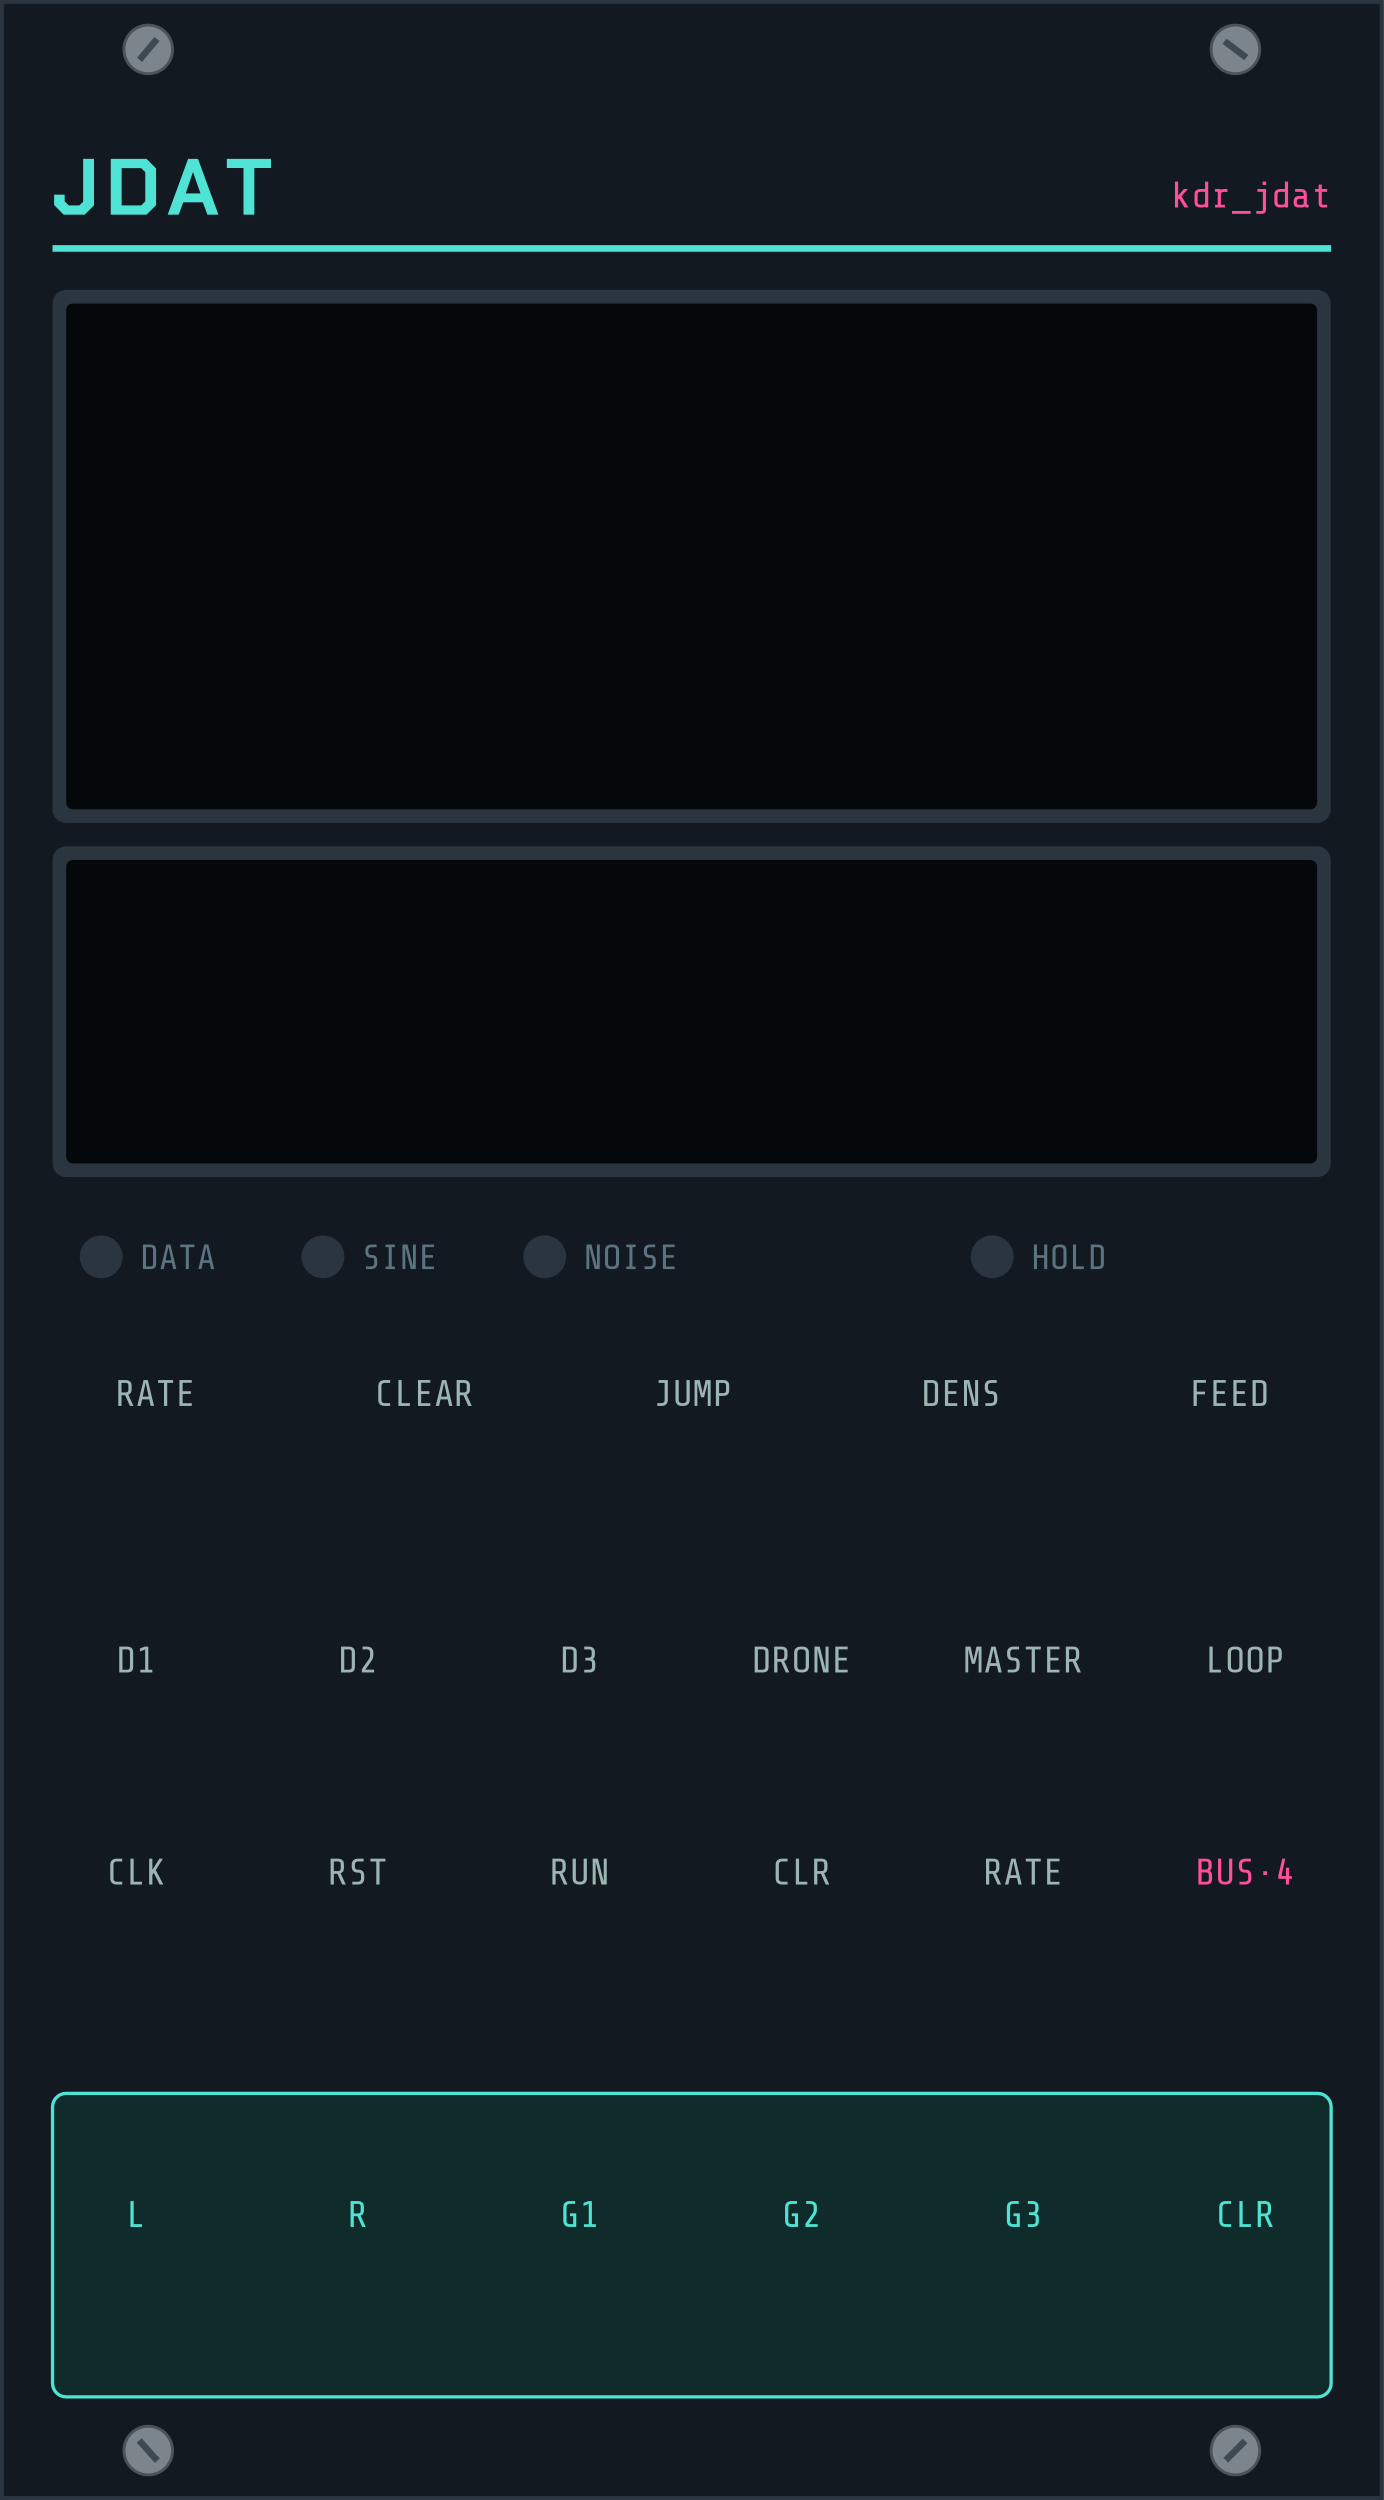
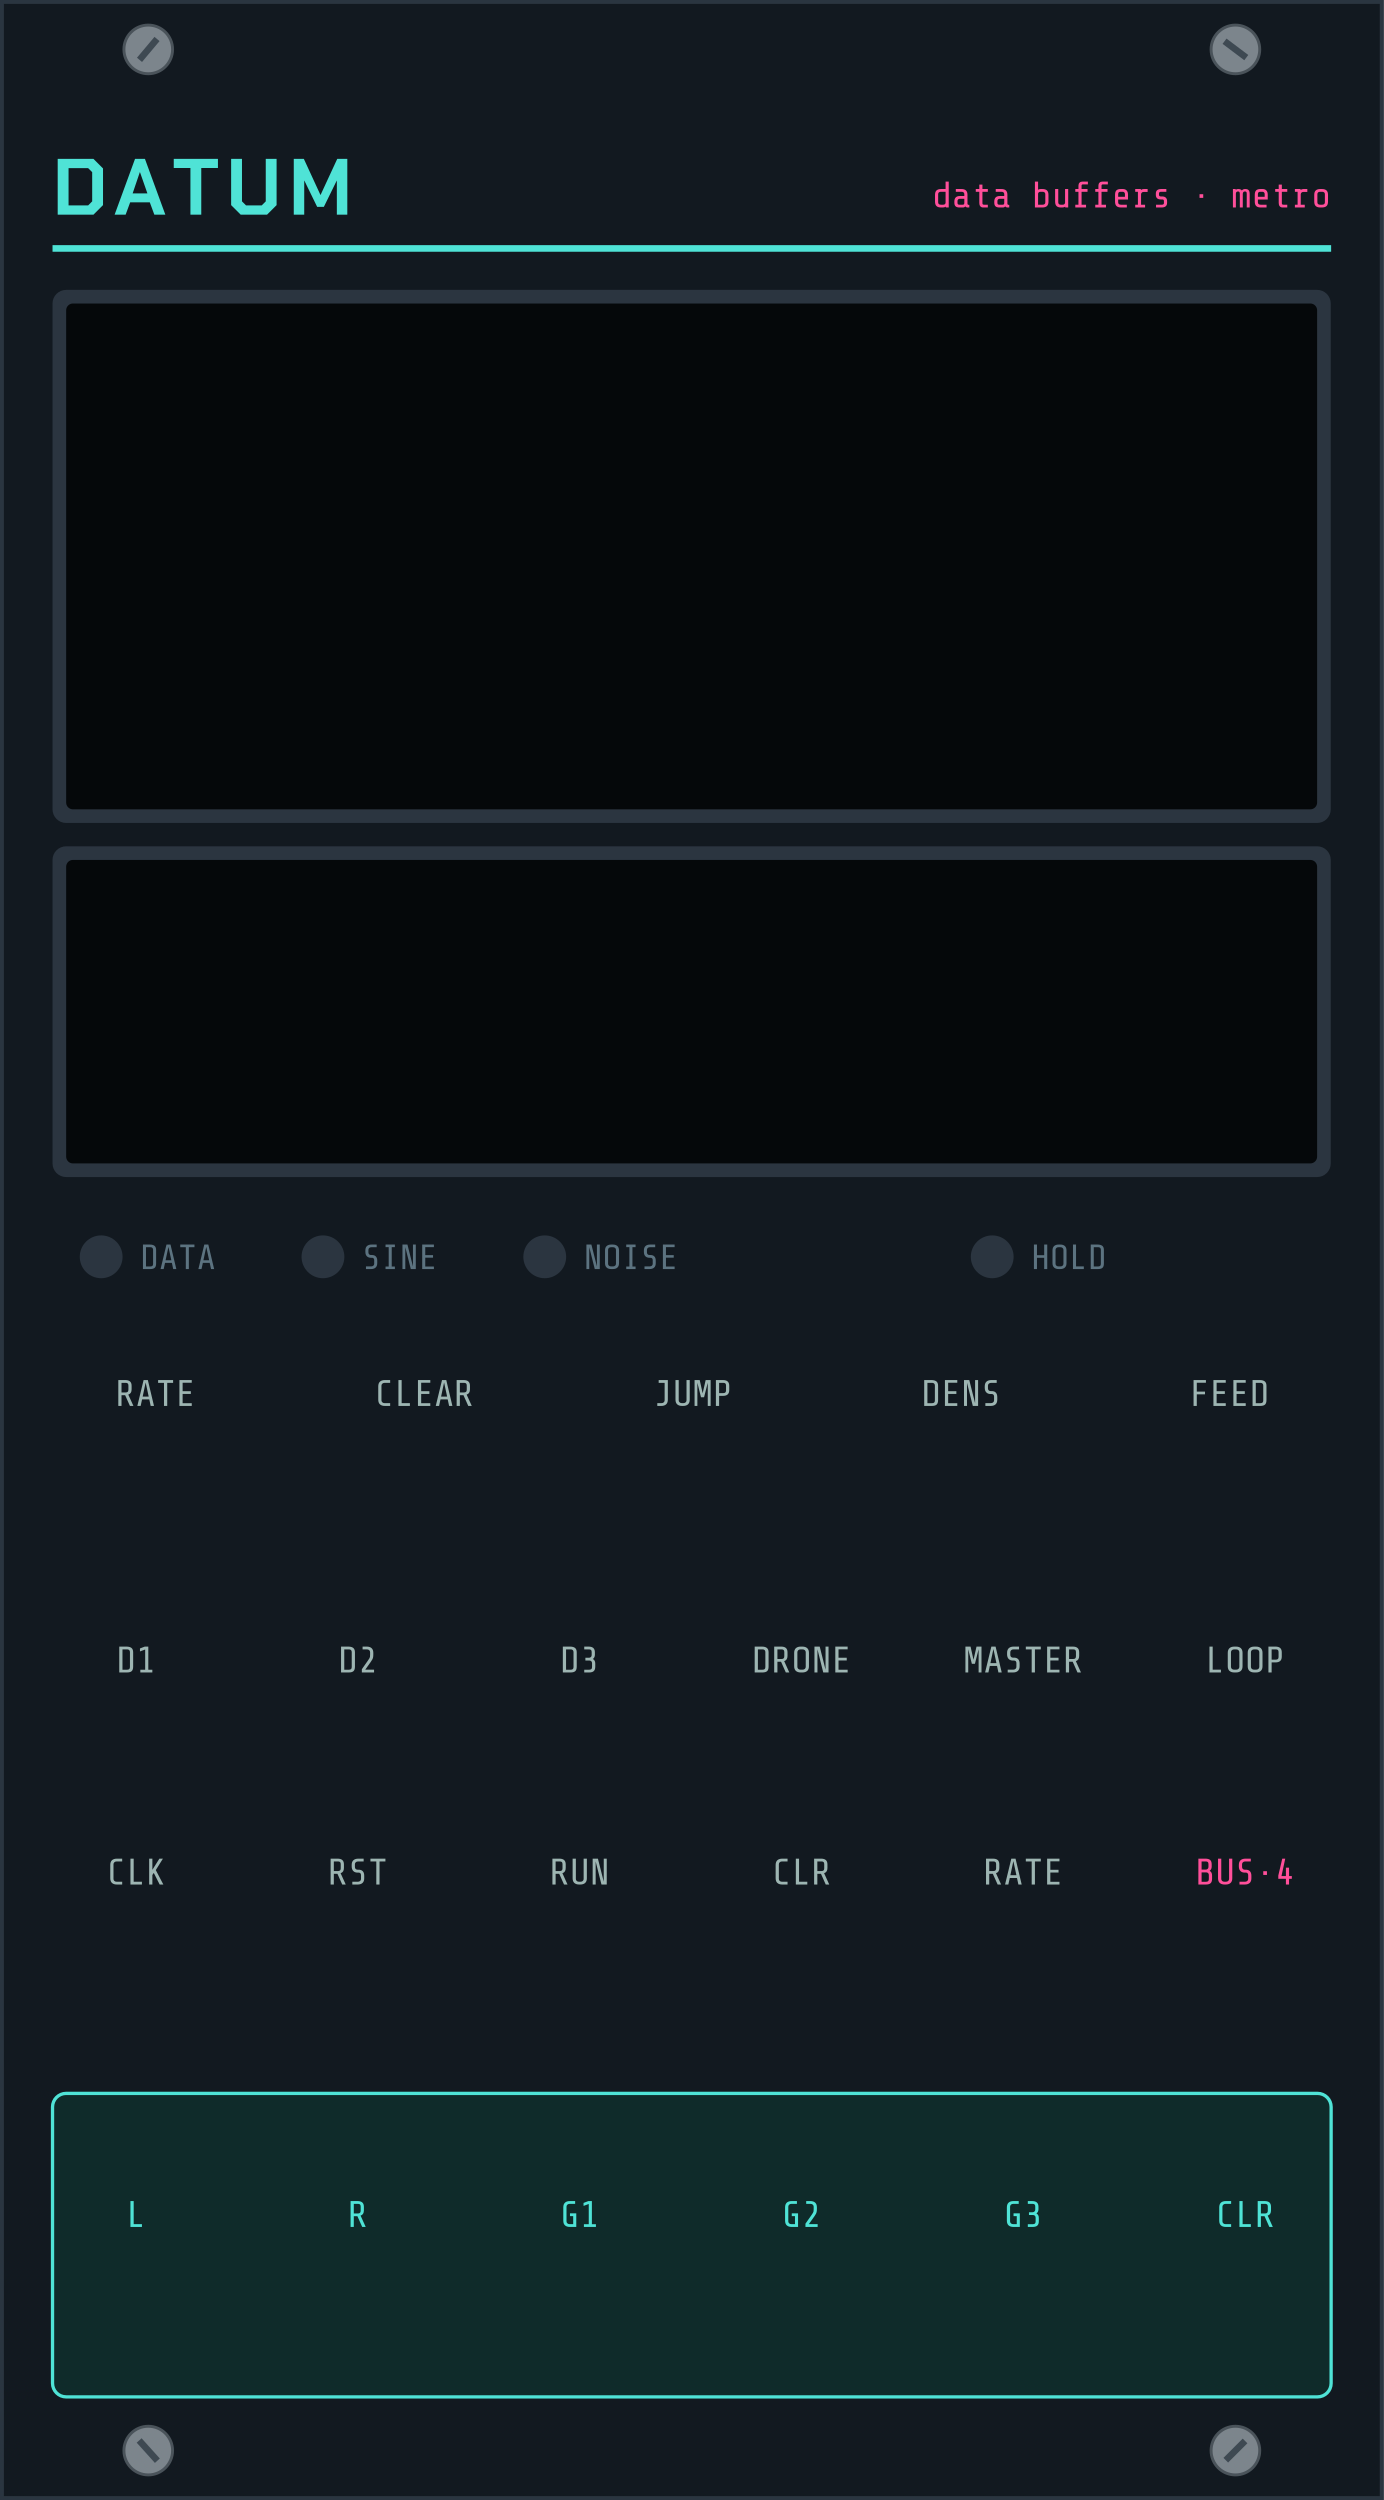
<svg xmlns="http://www.w3.org/2000/svg" width="71.120mm" height="128.500mm" viewBox="0 0 71.120 128.500">
  <rect x="0" y="0" width="71.120" height="128.5" fill="#121920" />
  <rect x="0.1" y="0.1" width="70.920" height="128.3" fill="none" stroke="#2A3540" stroke-width="0.2" />
  <circle cx="7.620" cy="2.54" r="1.25" fill="#7C858C" stroke="#4A535A" stroke-width="0.15" />
  <rect x="6.920" y="2.370" width="1.4" height="0.34" fill="#3E4952" transform="rotate(130 7.620 2.54)" />
  <circle cx="7.620" cy="125.96" r="1.25" fill="#7C858C" stroke="#4A535A" stroke-width="0.15" />
  <rect x="6.920" y="125.790" width="1.4" height="0.34" fill="#3E4952" transform="rotate(48 7.620 125.96)" />
  <circle cx="63.500" cy="2.54" r="1.25" fill="#7C858C" stroke="#4A535A" stroke-width="0.15" />
  <rect x="62.800" y="2.370" width="1.4" height="0.34" fill="#3E4952" transform="rotate(37 63.500 2.54)" />
  <circle cx="63.500" cy="125.96" r="1.25" fill="#7C858C" stroke="#4A535A" stroke-width="0.15" />
  <rect x="62.800" y="125.790" width="1.4" height="0.34" fill="#3E4952" transform="rotate(135 63.500 125.96)" />
-   <path d="M2.782 10.539V10.006H3.323V10.35L3.532 10.559H4.078L4.274 10.367V8.165H4.832V10.555L4.352 11.035H3.274Z M5.694 8.165H7.531L8.023 8.657V10.543L7.531 11.035H5.694ZM7.257 10.559 7.466 10.35V8.85L7.257 8.641H6.252V10.559Z M9.669 8.165H10.177L11.227 11.035H10.661L10.427 10.399H9.419L9.185 11.035H8.619ZM10.304 9.94 9.923 8.85H9.915L9.546 9.94Z M12.516 8.636H11.659V8.165H13.93V8.636H13.073V11.035H12.516Z" fill="#4FE3D6" />
-   <path d="M60.556 10.258V10.665H60.394V9.335H60.556V10.053L60.854 9.715H61.058L60.727 10.089L61.084 10.665H60.885L60.605 10.201Z M61.799 10.665H61.721Q61.553 10.665 61.476 10.594Q61.398 10.522 61.398 10.361V10.019Q61.398 9.859 61.476 9.787Q61.555 9.715 61.721 9.715H61.941V9.335H62.103V10.665H61.951V10.621Q61.888 10.665 61.799 10.665ZM61.941 10.418V9.857H61.702Q61.631 9.857 61.595 9.89Q61.559 9.922 61.559 9.981V10.399Q61.559 10.458 61.595 10.49Q61.631 10.522 61.702 10.522H61.818Q61.88 10.522 61.911 10.489Q61.941 10.456 61.941 10.418Z M62.593 10.522V9.857H62.454V9.715H62.745V9.766Q62.807 9.715 62.897 9.715H63.092V9.867H62.878Q62.817 9.867 62.787 9.906Q62.756 9.945 62.754 9.985V10.522H62.961V10.665H62.454V10.522Z M64.282 10.845V10.988H63.324V10.845Z M65.08 9.335V9.506H64.899V9.335ZM64.911 10.788V9.857H64.631V9.715H65.072V10.779Q65.072 10.876 65.017 10.932Q64.962 10.988 64.875 10.988H64.576V10.845H64.844Q64.875 10.845 64.893 10.829Q64.911 10.813 64.911 10.788Z M65.903 10.665H65.825Q65.657 10.665 65.58 10.594Q65.502 10.522 65.502 10.361V10.019Q65.502 9.859 65.58 9.787Q65.659 9.715 65.825 9.715H66.045V9.335H66.207V10.665H66.055V10.621Q65.992 10.665 65.903 10.665ZM66.045 10.418V9.857H65.806Q65.735 9.857 65.699 9.89Q65.663 9.922 65.663 9.981V10.399Q65.663 10.458 65.699 10.49Q65.735 10.522 65.806 10.522H65.922Q65.984 10.522 66.015 10.489Q66.045 10.456 66.045 10.418Z M67.056 10.608Q67.012 10.665 66.94 10.665H66.771Q66.626 10.665 66.561 10.607Q66.495 10.549 66.495 10.408V10.37Q66.495 10.076 66.773 10.076H67.008V9.981Q67.008 9.922 66.972 9.89Q66.936 9.857 66.866 9.857H66.571V9.715H66.847Q67.012 9.715 67.091 9.787Q67.17 9.859 67.17 10.019V10.475Q67.17 10.503 67.192 10.518Q67.214 10.532 67.265 10.532V10.665H67.16Q67.136 10.665 67.106 10.65Q67.077 10.635 67.056 10.608ZM67.008 10.427V10.218H66.771Q66.721 10.218 66.689 10.251Q66.657 10.283 66.657 10.332V10.427Q66.657 10.477 66.68 10.5Q66.702 10.522 66.752 10.522H66.921Q66.978 10.522 66.993 10.496Q67.008 10.469 67.008 10.427Z M67.778 10.437V9.857H67.597V9.715H67.778V9.487H67.939V9.715H68.217V9.857H67.939V10.446Q67.939 10.488 67.96 10.505Q67.981 10.522 68.025 10.522H68.217V10.665H67.977Q67.88 10.665 67.829 10.602Q67.778 10.54 67.778 10.437Z" fill="#FF4F9A" />
+   <path d="M2.966 8.165H4.803L5.295 8.657V10.543L4.803 11.035H2.966ZM4.529 10.559 4.738 10.35V8.85L4.529 8.641H3.524V10.559Z M6.941 8.165H7.449L8.499 11.035H7.933L7.699 10.399H6.691L6.457 11.035H5.891ZM7.576 9.94 7.195 8.85H7.187L6.818 9.94Z M9.788 8.636H8.931V8.165H11.202V8.636H10.345V11.035H9.788Z M11.88 10.543V8.165H12.438V10.35L12.647 10.559H13.451L13.66 10.35V8.165H14.217V10.543L13.725 11.035H12.372Z M15.1 8.165H15.617L16.47 10.018H16.478L17.335 8.165H17.851V11.035H17.314V9.288H17.306L16.646 10.633H16.302L15.646 9.288H15.637V11.035H15.1Z" fill="#4FE3D6" />
+   <path d="M48.461 10.665H48.383Q48.215 10.665 48.138 10.594Q48.06 10.522 48.06 10.361V10.019Q48.06 9.859 48.138 9.787Q48.217 9.715 48.383 9.715H48.603V9.335H48.765V10.665H48.613V10.621Q48.55 10.665 48.461 10.665ZM48.603 10.418V9.857H48.364Q48.293 9.857 48.257 9.89Q48.221 9.922 48.221 9.981V10.399Q48.221 10.458 48.257 10.49Q48.293 10.522 48.364 10.522H48.48Q48.542 10.522 48.573 10.489Q48.603 10.456 48.603 10.418Z M49.614 10.608Q49.57 10.665 49.498 10.665H49.329Q49.184 10.665 49.119 10.607Q49.053 10.549 49.053 10.408V10.37Q49.053 10.076 49.331 10.076H49.566V9.981Q49.566 9.922 49.53 9.89Q49.494 9.857 49.424 9.857H49.129V9.715H49.405Q49.57 9.715 49.649 9.787Q49.728 9.859 49.728 10.019V10.475Q49.728 10.503 49.75 10.518Q49.772 10.532 49.823 10.532V10.665H49.718Q49.694 10.665 49.664 10.65Q49.635 10.635 49.614 10.608ZM49.566 10.427V10.218H49.329Q49.279 10.218 49.247 10.251Q49.215 10.283 49.215 10.332V10.427Q49.215 10.477 49.238 10.5Q49.26 10.522 49.31 10.522H49.479Q49.536 10.522 49.551 10.496Q49.566 10.469 49.566 10.427Z M50.336 10.437V9.857H50.155V9.715H50.336V9.487H50.497V9.715H50.775V9.857H50.497V10.446Q50.497 10.488 50.518 10.505Q50.539 10.522 50.583 10.522H50.775V10.665H50.535Q50.438 10.665 50.387 10.602Q50.336 10.54 50.336 10.437Z M51.666 10.608Q51.622 10.665 51.55 10.665H51.381Q51.236 10.665 51.171 10.607Q51.105 10.549 51.105 10.408V10.37Q51.105 10.076 51.383 10.076H51.618V9.981Q51.618 9.922 51.582 9.89Q51.546 9.857 51.476 9.857H51.181V9.715H51.457Q51.622 9.715 51.701 9.787Q51.78 9.859 51.78 10.019V10.475Q51.78 10.503 51.802 10.518Q51.824 10.532 51.875 10.532V10.665H51.77Q51.746 10.665 51.716 10.65Q51.687 10.635 51.666 10.608ZM51.618 10.427V10.218H51.381Q51.331 10.218 51.299 10.251Q51.267 10.283 51.267 10.332V10.427Q51.267 10.477 51.29 10.5Q51.312 10.522 51.362 10.522H51.531Q51.588 10.522 51.603 10.496Q51.618 10.469 51.618 10.427Z M53.568 10.665H53.195V9.335H53.357V9.753Q53.414 9.715 53.499 9.715H53.568Q53.735 9.715 53.813 9.786Q53.891 9.857 53.891 10.019V10.361Q53.891 10.521 53.812 10.593Q53.733 10.665 53.568 10.665ZM53.357 9.962V10.522H53.587Q53.657 10.522 53.693 10.49Q53.729 10.458 53.729 10.399V9.981Q53.729 9.922 53.693 9.89Q53.657 9.857 53.587 9.857H53.48Q53.418 9.857 53.387 9.891Q53.357 9.924 53.357 9.962Z M54.601 10.665H54.537Q54.383 10.665 54.308 10.593Q54.233 10.521 54.233 10.361V9.715H54.394V10.399Q54.394 10.456 54.427 10.489Q54.461 10.522 54.518 10.522H54.62Q54.681 10.522 54.711 10.492Q54.74 10.462 54.744 10.424V9.715H54.905V10.665H54.753V10.621Q54.691 10.665 54.601 10.665Z M55.593 9.534V9.715H55.899V9.857H55.593V10.522H55.823V10.665H55.27V10.522H55.432V9.857H55.27V9.715H55.432V9.544Q55.432 9.447 55.487 9.391Q55.542 9.335 55.629 9.335H55.918V9.477H55.66Q55.629 9.477 55.611 9.494Q55.593 9.51 55.593 9.534Z M56.619 9.534V9.715H56.925V9.857H56.619V10.522H56.849V10.665H56.296V10.522H56.458V9.857H56.296V9.715H56.458V9.544Q56.458 9.447 56.513 9.391Q56.568 9.335 56.655 9.335H56.944V9.477H56.686Q56.655 9.477 56.637 9.494Q56.619 9.51 56.619 9.534Z M57.313 10.361V10.019Q57.313 9.856 57.383 9.785Q57.453 9.715 57.617 9.715H57.706Q57.841 9.715 57.91 9.79Q57.98 9.865 57.98 10.009V10.256H57.474V10.399Q57.474 10.458 57.51 10.49Q57.546 10.522 57.617 10.522H57.919V10.665H57.636Q57.468 10.665 57.391 10.594Q57.313 10.522 57.313 10.361ZM57.822 9.971Q57.822 9.922 57.79 9.89Q57.757 9.857 57.708 9.857H57.598Q57.529 9.857 57.502 9.889Q57.474 9.92 57.474 9.981V10.114H57.822Z M58.489 10.522V9.857H58.35V9.715H58.641V9.766Q58.703 9.715 58.793 9.715H58.988V9.867H58.774Q58.713 9.867 58.683 9.906Q58.652 9.945 58.65 9.985V10.522H58.857V10.665H58.35V10.522Z M59.703 10.665H59.42V10.522H59.722Q59.773 10.522 59.8 10.501Q59.826 10.479 59.826 10.437V10.336Q59.826 10.251 59.745 10.251H59.674Q59.541 10.251 59.476 10.193Q59.41 10.135 59.41 10.009V9.954Q59.41 9.827 59.482 9.771Q59.555 9.715 59.695 9.715H59.95V9.857H59.676Q59.629 9.857 59.6 9.879Q59.572 9.901 59.572 9.943V10.011Q59.572 10.055 59.597 10.076Q59.623 10.097 59.663 10.097H59.728Q59.855 10.097 59.921 10.159Q59.988 10.22 59.988 10.342V10.427Q59.988 10.547 59.915 10.606Q59.842 10.665 59.703 10.665Z M61.846 9.981V10.171H61.656V9.981Z M63.514 9.715V9.759Q63.564 9.715 63.632 9.715H63.643Q63.776 9.715 63.832 9.791Q63.894 9.715 63.997 9.715H64.008Q64.124 9.715 64.179 9.774Q64.234 9.833 64.234 9.983V10.665H64.082V9.981Q64.082 9.903 64.066 9.873Q64.05 9.842 63.993 9.842H63.982Q63.925 9.842 63.903 9.881Q63.881 9.92 63.879 9.968V10.665H63.727V9.981Q63.727 9.901 63.708 9.872Q63.689 9.842 63.64 9.842H63.628Q63.571 9.842 63.548 9.876Q63.526 9.909 63.524 9.951V10.665H63.372V9.715Z M64.495 10.361V10.019Q64.495 9.856 64.565 9.785Q64.635 9.715 64.799 9.715H64.888Q65.023 9.715 65.092 9.79Q65.162 9.865 65.162 10.009V10.256H64.656V10.399Q64.656 10.458 64.692 10.49Q64.728 10.522 64.799 10.522H65.101V10.665H64.818Q64.65 10.665 64.573 10.594Q64.495 10.522 64.495 10.361ZM65.004 9.971Q65.004 9.922 64.972 9.89Q64.939 9.857 64.89 9.857H64.78Q64.711 9.857 64.684 9.889Q64.656 9.92 64.656 9.981V10.114H65.004Z M65.726 10.437V9.857H65.545V9.715H65.726V9.487H65.887V9.715H66.165V9.857H65.887V10.446Q65.887 10.488 65.908 10.505Q65.929 10.522 65.973 10.522H66.165V10.665H65.925Q65.828 10.665 65.777 10.602Q65.726 10.54 65.726 10.437Z M66.697 10.522V9.857H66.558V9.715H66.849V9.766Q66.911 9.715 67.001 9.715H67.196V9.867H66.982Q66.921 9.867 66.891 9.906Q66.86 9.945 66.858 9.985V10.522H67.065V10.665H66.558V10.522Z M67.937 10.665H67.875Q67.709 10.665 67.631 10.593Q67.552 10.521 67.552 10.361V10.019Q67.552 9.859 67.631 9.787Q67.709 9.715 67.875 9.715H67.937Q68.103 9.715 68.182 9.787Q68.26 9.859 68.26 10.019V10.361Q68.26 10.521 68.182 10.593Q68.103 10.665 67.937 10.665ZM67.956 9.857H67.856Q67.785 9.857 67.749 9.89Q67.713 9.922 67.713 9.981V10.399Q67.713 10.458 67.749 10.49Q67.785 10.522 67.856 10.522H67.956Q68.027 10.522 68.063 10.49Q68.099 10.458 68.099 10.399V9.981Q68.099 9.922 68.063 9.89Q68.027 9.857 67.956 9.857Z" fill="#FF4F9A" />
  <rect x="2.7" y="12.60" width="65.720" height="0.34" fill="#4FE3D6" />
  <rect x="2.700" y="14.900" width="65.700" height="27.400" rx="0.7" fill="#2B3540" />
  <rect x="3.400" y="15.600" width="64.300" height="26.000" rx="0.35" fill="#05080A" />
  <rect x="2.700" y="43.500" width="65.700" height="17.000" rx="0.7" fill="#2B3540" />
  <rect x="3.400" y="44.200" width="64.300" height="15.600" rx="0.35" fill="#05080A" />
  <rect x="2.700" y="107.600" width="65.720" height="15.600" rx="0.7" fill="#0F2B2A" stroke="#4FE3D6" stroke-width="0.17" />
  <circle cx="5.200" cy="64.600" r="1.100" fill="#2B3540" />
  <path d="M7.718 65.23H7.348V63.97H7.697Q7.859 63.97 7.942 64.036Q8.024 64.101 8.024 64.251V64.946Q8.024 65.1 7.953 65.165Q7.882 65.23 7.718 65.23ZM7.736 64.105H7.504V65.095H7.735Q7.803 65.095 7.835 65.063Q7.868 65.032 7.868 64.964V64.235Q7.868 64.175 7.832 64.14Q7.796 64.105 7.736 64.105Z M8.483 64.911 8.413 65.23H8.253L8.557 63.97H8.764L9.063 65.23H8.903L8.834 64.911ZM8.806 64.776 8.658 64.089 8.512 64.776Z M9.551 65.23V64.107H9.265V63.97H9.994V64.107H9.707V65.23Z M10.427 64.911 10.357 65.23H10.197L10.501 63.97H10.708L11.007 65.23H10.847L10.778 64.911ZM10.75 64.776 10.602 64.089 10.456 64.776Z" fill="#5C7380" />
  <circle cx="16.600" cy="64.600" r="1.100" fill="#2B3540" />
  <path d="M19.066 65.23H18.811V65.093H19.084Q19.151 65.093 19.192 65.054Q19.234 65.014 19.234 64.958V64.771Q19.234 64.717 19.206 64.684Q19.178 64.65 19.122 64.65H19.068Q18.935 64.65 18.857 64.572Q18.78 64.494 18.78 64.344V64.276Q18.78 64.123 18.864 64.046Q18.947 63.97 19.104 63.97H19.361V64.107H19.086Q19.019 64.107 18.978 64.146Q18.937 64.186 18.937 64.242V64.379Q18.937 64.434 18.973 64.471Q19.009 64.508 19.066 64.508H19.12Q19.248 64.508 19.319 64.582Q19.39 64.656 19.39 64.805V64.924Q19.39 65.077 19.306 65.153Q19.223 65.23 19.066 65.23Z M19.979 65.099V64.101H19.817V63.97H20.297V64.101H20.135V65.099H20.297V65.23H19.817V65.099Z M20.832 65.23H20.686V63.97H20.942L21.226 65.097V63.97H21.372V65.23H21.115L20.832 64.103Z M22.303 63.97V64.101H21.858V64.514H22.258V64.645H21.858V65.099H22.303V65.23H21.701V63.97Z" fill="#5C7380" />
  <circle cx="28.000" cy="64.600" r="1.100" fill="#2B3540" />
  <path d="M30.288 65.23H30.142V63.97H30.398L30.682 65.097V63.97H30.828V65.23H30.571L30.288 64.103Z M31.494 65.23H31.422Q31.265 65.23 31.182 65.153Q31.098 65.077 31.098 64.924V64.276Q31.098 64.123 31.182 64.046Q31.265 63.97 31.422 63.97H31.494Q31.651 63.97 31.734 64.046Q31.818 64.123 31.818 64.276V64.924Q31.818 65.077 31.734 65.153Q31.651 65.23 31.494 65.23ZM31.512 64.107H31.404Q31.337 64.107 31.296 64.146Q31.255 64.186 31.255 64.242V64.958Q31.255 65.014 31.296 65.054Q31.337 65.093 31.404 65.093H31.512Q31.579 65.093 31.62 65.054Q31.661 65.014 31.661 64.958V64.242Q31.661 64.186 31.62 64.146Q31.579 64.107 31.512 64.107Z M32.351 65.099V64.101H32.189V63.97H32.669V64.101H32.507V65.099H32.669V65.23H32.189V65.099Z M33.382 65.23H33.127V65.093H33.4Q33.467 65.093 33.508 65.054Q33.55 65.014 33.55 64.958V64.771Q33.55 64.717 33.522 64.684Q33.494 64.65 33.438 64.65H33.384Q33.251 64.65 33.173 64.572Q33.096 64.494 33.096 64.344V64.276Q33.096 64.123 33.18 64.046Q33.263 63.97 33.42 63.97H33.677V64.107H33.402Q33.335 64.107 33.294 64.146Q33.253 64.186 33.253 64.242V64.379Q33.253 64.434 33.289 64.471Q33.325 64.508 33.382 64.508H33.436Q33.564 64.508 33.635 64.582Q33.706 64.656 33.706 64.805V64.924Q33.706 65.077 33.623 65.153Q33.539 65.23 33.382 65.23Z M34.675 63.97V64.101H34.23V64.514H34.63V64.645H34.23V65.099H34.675V65.23H34.073V63.97Z" fill="#5C7380" />
  <circle cx="51.000" cy="64.600" r="1.100" fill="#2B3540" />
  <path d="M53.301 64.65V65.23H53.144V63.97H53.301V64.517H53.671V63.97H53.828V65.23H53.671V64.65Z M54.494 65.23H54.422Q54.265 65.23 54.182 65.153Q54.098 65.077 54.098 64.924V64.276Q54.098 64.123 54.182 64.046Q54.265 63.97 54.422 63.97H54.494Q54.651 63.97 54.734 64.046Q54.818 64.123 54.818 64.276V64.924Q54.818 65.077 54.734 65.153Q54.651 65.23 54.494 65.23ZM54.512 64.107H54.404Q54.337 64.107 54.296 64.146Q54.255 64.186 54.255 64.242V64.958Q54.255 65.014 54.296 65.054Q54.337 65.093 54.404 65.093H54.512Q54.579 65.093 54.62 65.054Q54.661 65.014 54.661 64.958V64.242Q54.661 64.186 54.62 64.146Q54.579 64.107 54.512 64.107Z M55.308 63.97V65.093H55.709V65.23H55.151V63.97Z M56.434 65.23H56.064V63.97H56.413Q56.575 63.97 56.658 64.036Q56.74 64.101 56.74 64.251V64.946Q56.74 65.1 56.669 65.165Q56.598 65.23 56.434 65.23ZM56.452 64.105H56.22V65.095H56.451Q56.519 65.095 56.551 65.063Q56.584 65.032 56.584 64.964V64.235Q56.584 64.175 56.548 64.14Q56.512 64.105 56.452 64.105Z" fill="#5C7380" />
  <path d="M6.246 71.714V72.265H6.081V70.935H6.438Q6.6 70.935 6.682 71.006Q6.765 71.078 6.765 71.231V71.414Q6.765 71.629 6.594 71.682L6.858 72.265H6.678L6.433 71.714ZM6.461 71.078H6.246V71.572H6.461Q6.533 71.572 6.566 71.538Q6.6 71.505 6.6 71.433V71.214Q6.6 71.142 6.566 71.11Q6.533 71.078 6.461 71.078Z M7.303 71.929 7.229 72.265H7.059L7.381 70.935H7.599L7.915 72.265H7.745L7.673 71.929ZM7.643 71.786 7.487 71.06 7.333 71.786Z M8.429 72.265V71.079H8.127V70.935H8.897V71.079H8.595V72.265Z M9.856 70.935V71.074H9.387V71.509H9.809V71.648H9.387V72.126H9.856V72.265H9.222V70.935Z" fill="#9DB5B2" />
  <path d="M19.442 71.942V71.258Q19.442 71.097 19.53 71.016Q19.619 70.935 19.784 70.935H20.054V71.079H19.765Q19.695 71.079 19.651 71.121Q19.607 71.163 19.607 71.222V71.978Q19.607 72.037 19.651 72.079Q19.695 72.121 19.765 72.121H20.054V72.265H19.784Q19.619 72.265 19.53 72.184Q19.442 72.104 19.442 71.942Z M20.645 70.935V72.121H21.069V72.265H20.479V70.935Z M22.117 70.935V71.074H21.648V71.509H22.07V71.648H21.648V72.126H22.117V72.265H21.483V70.935Z M22.642 71.929 22.568 72.265H22.398L22.72 70.935H22.938L23.253 72.265H23.084L23.012 71.929ZM22.982 71.786 22.826 71.06 22.672 71.786Z M23.637 71.714V72.265H23.472V70.935H23.829Q23.991 70.935 24.073 71.006Q24.156 71.078 24.156 71.231V71.414Q24.156 71.629 23.985 71.682L24.249 72.265H24.069L23.823 71.714ZM23.852 71.078H23.637V71.572H23.852Q23.924 71.572 23.957 71.538Q23.991 71.505 23.991 71.433V71.214Q23.991 71.142 23.957 71.11Q23.924 71.078 23.852 71.078Z" fill="#9DB5B2" />
  <path d="M33.985 72.265H33.785V72.121H34.004Q34.074 72.121 34.118 72.079Q34.162 72.037 34.162 71.978V71.078H33.856V70.935H34.327V71.942Q34.327 72.104 34.239 72.184Q34.15 72.265 33.985 72.265Z M35.11 72.265H35.062Q34.897 72.265 34.809 72.184Q34.72 72.104 34.72 71.942V70.935H34.886V71.978Q34.886 72.037 34.929 72.079Q34.973 72.121 35.043 72.121H35.129Q35.199 72.121 35.243 72.079Q35.287 72.037 35.287 71.978V70.935H35.452V71.942Q35.452 72.104 35.363 72.184Q35.275 72.265 35.11 72.265Z M36.189 71.819H36.031L35.845 71.072V72.265H35.701V70.935H35.965L36.117 71.615L36.271 70.935H36.527V72.265H36.379V71.072Z M37.16 71.748H36.962V72.265H36.797V70.935H37.156Q37.318 70.935 37.4 71.006Q37.483 71.078 37.483 71.231V71.448Q37.483 71.602 37.401 71.675Q37.32 71.748 37.16 71.748ZM37.179 71.078H36.962V71.606H37.179Q37.251 71.606 37.284 71.572Q37.318 71.539 37.318 71.467V71.214Q37.318 71.142 37.284 71.11Q37.251 71.078 37.179 71.078Z" fill="#9DB5B2" />
  <path d="M47.895 72.265H47.504V70.935H47.872Q48.043 70.935 48.131 71.004Q48.218 71.074 48.218 71.231V71.965Q48.218 72.128 48.143 72.197Q48.068 72.265 47.895 72.265ZM47.914 71.078H47.669V72.123H47.912Q47.984 72.123 48.019 72.089Q48.053 72.056 48.053 71.984V71.214Q48.053 71.152 48.015 71.115Q47.977 71.078 47.914 71.078Z M49.204 70.935V71.074H48.735V71.509H49.157V71.648H48.735V72.126H49.204V72.265H48.57V70.935Z M49.704 72.265H49.55V70.935H49.82L50.12 72.124V70.935H50.274V72.265H50.002L49.704 71.076Z M50.918 72.265H50.648V72.121H50.937Q51.007 72.121 51.051 72.079Q51.095 72.037 51.095 71.978V71.781Q51.095 71.724 51.065 71.688Q51.036 71.653 50.977 71.653H50.92Q50.779 71.653 50.698 71.571Q50.616 71.488 50.616 71.33V71.258Q50.616 71.097 50.704 71.016Q50.793 70.935 50.958 70.935H51.23V71.079H50.939Q50.869 71.079 50.825 71.121Q50.781 71.163 50.781 71.222V71.366Q50.781 71.425 50.819 71.464Q50.857 71.503 50.918 71.503H50.975Q51.11 71.503 51.185 71.581Q51.26 71.659 51.26 71.817V71.942Q51.26 72.104 51.172 72.184Q51.083 72.265 50.918 72.265Z" fill="#9DB5B2" />
  <path d="M61.937 71.528V71.667H61.515V72.265H61.349V70.935H61.984V71.074H61.515V71.528Z M63.004 70.935V71.074H62.535V71.509H62.957V71.648H62.535V72.126H63.004V72.265H62.37V70.935Z M64.03 70.935V71.074H63.561V71.509H63.983V71.648H63.561V72.126H64.03V72.265H63.396V70.935Z M64.773 72.265H64.382V70.935H64.75Q64.921 70.935 65.009 71.004Q65.096 71.074 65.096 71.231V71.965Q65.096 72.128 65.021 72.197Q64.946 72.265 64.773 72.265ZM64.792 71.078H64.547V72.123H64.79Q64.863 72.123 64.897 72.089Q64.931 72.056 64.931 71.984V71.214Q64.931 71.152 64.893 71.115Q64.855 71.078 64.792 71.078Z" fill="#9DB5B2" />
  <path d="M6.521 85.965H6.13V84.635H6.498Q6.669 84.635 6.757 84.704Q6.844 84.774 6.844 84.931V85.665Q6.844 85.828 6.769 85.897Q6.694 85.965 6.521 85.965ZM6.54 84.778H6.295V85.823H6.538Q6.611 85.823 6.645 85.789Q6.679 85.756 6.679 85.684V84.914Q6.679 84.852 6.641 84.815Q6.603 84.778 6.54 84.778Z M7.462 85.823V84.785L7.194 84.884V84.73L7.443 84.635H7.623V85.823H7.83V85.965H7.213V85.823Z" fill="#9DB5B2" />
  <path d="M17.921 85.965H17.53V84.635H17.898Q18.069 84.635 18.157 84.704Q18.244 84.774 18.244 84.931V85.665Q18.244 85.828 18.169 85.897Q18.094 85.965 17.921 85.965ZM17.94 84.778H17.695V85.823H17.938Q18.011 85.823 18.045 85.789Q18.079 85.756 18.079 85.684V84.914Q18.079 84.852 18.041 84.815Q18.003 84.778 17.94 84.778Z M18.903 85.365Q18.964 85.277 18.986 85.24Q19.008 85.203 19.016 85.165Q19.023 85.127 19.023 85.055V84.922Q19.023 84.863 18.98 84.821Q18.936 84.779 18.865 84.779H18.637V84.635H18.846Q19.012 84.635 19.1 84.716Q19.188 84.797 19.188 84.958V85.038Q19.188 85.133 19.175 85.192Q19.162 85.251 19.137 85.296Q19.112 85.342 19.055 85.424L18.774 85.821H19.226V85.965H18.599V85.798Z" fill="#9DB5B2" />
  <path d="M29.321 85.965H28.93V84.635H29.298Q29.469 84.635 29.557 84.704Q29.644 84.774 29.644 84.931V85.665Q29.644 85.828 29.569 85.897Q29.494 85.965 29.321 85.965ZM29.34 84.778H29.095V85.823H29.338Q29.411 85.823 29.445 85.789Q29.479 85.756 29.479 85.684V84.914Q29.479 84.852 29.441 84.815Q29.403 84.778 29.34 84.778Z M30.273 85.965H30.03V85.823H30.29Q30.362 85.823 30.397 85.789Q30.431 85.756 30.431 85.684V85.488Q30.431 85.425 30.393 85.388Q30.355 85.351 30.292 85.351H30.089V85.209H30.273Q30.332 85.209 30.372 85.171Q30.412 85.133 30.412 85.07V84.914Q30.412 84.842 30.379 84.81Q30.345 84.778 30.273 84.778H30.03V84.635H30.25Q30.412 84.635 30.494 84.706Q30.577 84.778 30.577 84.931V85.051Q30.577 85.197 30.473 85.272Q30.596 85.34 30.596 85.505V85.665Q30.596 85.823 30.52 85.894Q30.444 85.965 30.273 85.965Z" fill="#9DB5B2" />
  <path d="M39.182 85.965H38.791V84.635H39.159Q39.33 84.635 39.418 84.704Q39.505 84.774 39.505 84.931V85.665Q39.505 85.828 39.43 85.897Q39.355 85.965 39.182 85.965ZM39.201 84.778H38.956V85.823H39.199Q39.272 85.823 39.306 85.789Q39.34 85.756 39.34 85.684V84.914Q39.34 84.852 39.302 84.815Q39.264 84.778 39.201 84.778Z M39.959 85.414V85.965H39.794V84.635H40.151Q40.313 84.635 40.395 84.706Q40.478 84.778 40.478 84.931V85.114Q40.478 85.329 40.307 85.382L40.571 85.965H40.391L40.146 85.414ZM40.174 84.778H39.959V85.272H40.174Q40.246 85.272 40.279 85.238Q40.313 85.205 40.313 85.133V84.914Q40.313 84.842 40.279 84.81Q40.246 84.778 40.174 84.778Z M41.238 85.965H41.162Q40.997 85.965 40.908 85.884Q40.82 85.804 40.82 85.642V84.958Q40.82 84.797 40.908 84.716Q40.997 84.635 41.162 84.635H41.238Q41.403 84.635 41.492 84.716Q41.58 84.797 41.58 84.958V85.642Q41.58 85.804 41.492 85.884Q41.403 85.965 41.238 85.965ZM41.257 84.779H41.143Q41.073 84.779 41.029 84.821Q40.985 84.863 40.985 84.922V85.678Q40.985 85.737 41.029 85.779Q41.073 85.821 41.143 85.821H41.257Q41.327 85.821 41.371 85.779Q41.415 85.737 41.415 85.678V84.922Q41.415 84.863 41.371 84.821Q41.327 84.779 41.257 84.779Z M42.017 85.965H41.863V84.635H42.133L42.433 85.824V84.635H42.587V85.965H42.315L42.017 84.776Z M43.569 84.635V84.774H43.1V85.209H43.522V85.348H43.1V85.826H43.569V85.965H42.935V84.635Z" fill="#9DB5B2" />
  <path d="M50.111 85.519H49.953L49.767 84.772V85.965H49.623V84.635H49.887L50.039 85.315L50.193 84.635H50.449V85.965H50.301V84.772Z M50.877 85.629 50.803 85.965H50.634L50.955 84.635H51.173L51.489 85.965H51.319L51.247 85.629ZM51.217 85.486 51.061 84.76 50.907 85.486Z M52.066 85.965H51.796V85.821H52.085Q52.155 85.821 52.199 85.779Q52.243 85.737 52.243 85.678V85.481Q52.243 85.424 52.213 85.388Q52.184 85.353 52.125 85.353H52.068Q51.927 85.353 51.846 85.271Q51.764 85.188 51.764 85.03V84.958Q51.764 84.797 51.852 84.716Q51.941 84.635 52.106 84.635H52.378V84.779H52.087Q52.017 84.779 51.973 84.821Q51.929 84.863 51.929 84.922V85.066Q51.929 85.125 51.967 85.164Q52.005 85.203 52.066 85.203H52.123Q52.258 85.203 52.333 85.281Q52.408 85.359 52.408 85.517V85.642Q52.408 85.804 52.32 85.884Q52.231 85.965 52.066 85.965Z M53.029 85.965V84.779H52.727V84.635H53.497V84.779H53.195V85.965Z M54.456 84.635V84.774H53.987V85.209H54.409V85.348H53.987V85.826H54.456V85.965H53.822V84.635Z M54.95 85.414V85.965H54.785V84.635H55.142Q55.304 84.635 55.386 84.706Q55.469 84.778 55.469 84.931V85.114Q55.469 85.329 55.298 85.382L55.562 85.965H55.382L55.137 85.414ZM55.165 84.778H54.95V85.272H55.165Q55.237 85.272 55.27 85.238Q55.304 85.205 55.304 85.133V84.914Q55.304 84.842 55.27 84.81Q55.237 84.778 55.165 84.778Z" fill="#9DB5B2" />
  <path d="M62.332 84.635V85.821H62.755V85.965H62.166V84.635Z M63.525 85.965H63.449Q63.284 85.965 63.195 85.884Q63.107 85.804 63.107 85.642V84.958Q63.107 84.797 63.195 84.716Q63.284 84.635 63.449 84.635H63.525Q63.69 84.635 63.779 84.716Q63.867 84.797 63.867 84.958V85.642Q63.867 85.804 63.779 85.884Q63.69 85.965 63.525 85.965ZM63.544 84.779H63.43Q63.36 84.779 63.316 84.821Q63.272 84.863 63.272 84.922V85.678Q63.272 85.737 63.316 85.779Q63.36 85.821 63.43 85.821H63.544Q63.614 85.821 63.658 85.779Q63.702 85.737 63.702 85.678V84.922Q63.702 84.863 63.658 84.821Q63.614 84.779 63.544 84.779Z M64.551 85.965H64.475Q64.31 85.965 64.221 85.884Q64.133 85.804 64.133 85.642V84.958Q64.133 84.797 64.221 84.716Q64.31 84.635 64.475 84.635H64.551Q64.716 84.635 64.805 84.716Q64.893 84.797 64.893 84.958V85.642Q64.893 85.804 64.805 85.884Q64.716 85.965 64.551 85.965ZM64.57 84.779H64.456Q64.386 84.779 64.342 84.821Q64.298 84.863 64.298 84.922V85.678Q64.298 85.737 64.342 85.779Q64.386 85.821 64.456 85.821H64.57Q64.64 85.821 64.684 85.779Q64.728 85.737 64.728 85.678V84.922Q64.728 84.863 64.684 84.821Q64.64 84.779 64.57 84.779Z M65.56 85.448H65.362V85.965H65.197V84.635H65.556Q65.718 84.635 65.8 84.706Q65.883 84.778 65.883 84.931V85.148Q65.883 85.302 65.801 85.375Q65.719 85.448 65.56 85.448ZM65.579 84.778H65.362V85.306H65.579Q65.651 85.306 65.684 85.272Q65.718 85.239 65.718 85.167V84.914Q65.718 84.842 65.684 84.81Q65.651 84.778 65.579 84.778Z" fill="#9DB5B2" />
  <path d="M5.668 96.542V95.858Q5.668 95.697 5.756 95.616Q5.845 95.535 6.01 95.535H6.28V95.679H5.991Q5.921 95.679 5.877 95.721Q5.833 95.763 5.833 95.822V96.578Q5.833 96.637 5.877 96.679Q5.921 96.721 5.991 96.721H6.28V96.865H6.01Q5.845 96.865 5.756 96.784Q5.668 96.704 5.668 96.542Z M6.871 95.535V96.721H7.295V96.865H6.705V95.535Z M7.832 96.375V96.865H7.667V95.535H7.832V96.109L8.193 95.535H8.374L8.007 96.122L8.396 96.865H8.207L7.904 96.267Z" fill="#9DB5B2" />
  <path d="M17.159 96.314V96.865H16.994V95.535H17.351Q17.513 95.535 17.595 95.606Q17.678 95.678 17.678 95.831V96.014Q17.678 96.229 17.507 96.282L17.771 96.865H17.591L17.345 96.314ZM17.374 95.678H17.159V96.172H17.374Q17.446 96.172 17.479 96.138Q17.513 96.105 17.513 96.033V95.814Q17.513 95.742 17.479 95.71Q17.446 95.678 17.374 95.678Z M18.379 96.865H18.109V96.721H18.398Q18.468 96.721 18.512 96.679Q18.556 96.637 18.556 96.578V96.381Q18.556 96.324 18.526 96.288Q18.497 96.253 18.438 96.253H18.381Q18.24 96.253 18.159 96.171Q18.077 96.088 18.077 95.93V95.858Q18.077 95.697 18.165 95.616Q18.254 95.535 18.419 95.535H18.691V95.679H18.4Q18.33 95.679 18.286 95.721Q18.242 95.763 18.242 95.822V95.966Q18.242 96.025 18.28 96.064Q18.318 96.103 18.379 96.103H18.436Q18.571 96.103 18.646 96.181Q18.721 96.259 18.721 96.417V96.542Q18.721 96.704 18.633 96.784Q18.544 96.865 18.379 96.865Z M19.342 96.865V95.679H19.04V95.535H19.81V95.679H19.508V96.865Z" fill="#9DB5B2" />
  <path d="M28.559 96.314V96.865H28.394V95.535H28.751Q28.913 95.535 28.995 95.606Q29.078 95.678 29.078 95.831V96.014Q29.078 96.229 28.907 96.282L29.171 96.865H28.991L28.745 96.314ZM28.774 95.678H28.559V96.172H28.774Q28.846 96.172 28.879 96.138Q28.913 96.105 28.913 96.033V95.814Q28.913 95.742 28.879 95.71Q28.846 95.678 28.774 95.678Z M29.823 96.865H29.775Q29.61 96.865 29.522 96.784Q29.433 96.704 29.433 96.542V95.535H29.599V96.578Q29.599 96.637 29.642 96.679Q29.686 96.721 29.756 96.721H29.842Q29.912 96.721 29.956 96.679Q29.999 96.637 29.999 96.578V95.535H30.165V96.542Q30.165 96.704 30.076 96.784Q29.988 96.865 29.823 96.865Z M30.617 96.865H30.463V95.535H30.733L31.033 96.724V95.535H31.187V96.865H30.915L30.617 95.676Z" fill="#9DB5B2" />
  <path d="M39.868 96.542V95.858Q39.868 95.697 39.956 95.616Q40.045 95.535 40.21 95.535H40.48V95.679H40.191Q40.121 95.679 40.077 95.721Q40.033 95.763 40.033 95.822V96.578Q40.033 96.637 40.077 96.679Q40.121 96.721 40.191 96.721H40.48V96.865H40.21Q40.045 96.865 39.956 96.784Q39.868 96.704 39.868 96.542Z M41.071 95.535V96.721H41.495V96.865H40.906V95.535Z M42.011 96.314V96.865H41.846V95.535H42.203Q42.365 95.535 42.447 95.606Q42.53 95.678 42.53 95.831V96.014Q42.53 96.229 42.359 96.282L42.623 96.865H42.443L42.198 96.314ZM42.226 95.678H42.011V96.172H42.226Q42.298 96.172 42.331 96.138Q42.365 96.105 42.365 96.033V95.814Q42.365 95.742 42.331 95.71Q42.298 95.678 42.226 95.678Z" fill="#9DB5B2" />
  <path d="M50.846 96.314V96.865H50.681V95.535H51.038Q51.2 95.535 51.282 95.606Q51.365 95.678 51.365 95.831V96.014Q51.365 96.229 51.194 96.282L51.458 96.865H51.278L51.032 96.314ZM51.061 95.678H50.846V96.172H51.061Q51.133 96.172 51.166 96.138Q51.2 96.105 51.2 96.033V95.814Q51.2 95.742 51.166 95.71Q51.133 95.678 51.061 95.678Z M51.903 96.529 51.829 96.865H51.66L51.981 95.535H52.199L52.515 96.865H52.345L52.273 96.529ZM52.243 96.386 52.087 95.66 51.933 96.386Z M53.029 96.865V95.679H52.727V95.535H53.497V95.679H53.195V96.865Z M54.456 95.535V95.674H53.987V96.109H54.409V96.248H53.987V96.726H54.456V96.865H53.822V95.535Z" fill="#9DB5B2" />
  <path d="M61.977 96.865H61.596V95.535H61.954Q62.123 95.535 62.202 95.603Q62.281 95.672 62.281 95.831V95.94Q62.281 96.086 62.176 96.16Q62.3 96.229 62.3 96.394V96.565Q62.3 96.728 62.224 96.797Q62.149 96.865 61.977 96.865ZM61.977 95.678H61.762V96.097H61.977Q62.035 96.097 62.075 96.059Q62.115 96.021 62.115 95.959V95.814Q62.115 95.742 62.082 95.71Q62.049 95.678 61.977 95.678ZM61.995 96.24H61.762V96.723H61.994Q62.066 96.723 62.1 96.689Q62.134 96.656 62.134 96.584V96.377Q62.134 96.314 62.096 96.277Q62.058 96.24 61.995 96.24Z M62.997 96.865H62.949Q62.784 96.865 62.696 96.784Q62.607 96.704 62.607 96.542V95.535H62.773V96.578Q62.773 96.637 62.816 96.679Q62.86 96.721 62.93 96.721H63.016Q63.086 96.721 63.13 96.679Q63.174 96.637 63.174 96.578V95.535H63.339V96.542Q63.339 96.704 63.25 96.784Q63.162 96.865 62.997 96.865Z M63.979 96.865H63.709V96.721H63.998Q64.068 96.721 64.112 96.679Q64.156 96.637 64.156 96.578V96.381Q64.156 96.324 64.126 96.288Q64.097 96.253 64.038 96.253H63.981Q63.84 96.253 63.759 96.171Q63.677 96.088 63.677 95.93V95.858Q63.677 95.697 63.765 95.616Q63.854 95.535 64.019 95.535H64.291V95.679H64Q63.93 95.679 63.886 95.721Q63.842 95.763 63.842 95.822V95.966Q63.842 96.025 63.88 96.064Q63.918 96.103 63.979 96.103H64.036Q64.171 96.103 64.246 96.181Q64.321 96.259 64.321 96.417V96.542Q64.321 96.704 64.233 96.784Q64.144 96.865 63.979 96.865Z M65.121 96.181V96.371H64.931V96.181Z M66.096 96.865V96.569H65.704V96.405L65.908 95.535H66.061L65.868 96.43H66.096V95.997H66.257V96.43H66.4V96.569H66.257V96.865Z" fill="#FF4F9A" />
  <path d="M6.871 113.135V114.321H7.295V114.465H6.705V113.135Z" fill="#4FE3D6" />
  <path d="M18.185 113.914V114.465H18.02V113.135H18.377Q18.539 113.135 18.621 113.206Q18.704 113.278 18.704 113.431V113.614Q18.704 113.829 18.533 113.882L18.797 114.465H18.617L18.371 113.914ZM18.4 113.278H18.185V113.772H18.4Q18.472 113.772 18.505 113.738Q18.539 113.705 18.539 113.633V113.414Q18.539 113.342 18.505 113.31Q18.472 113.278 18.4 113.278Z" fill="#4FE3D6" />
  <path d="M28.953 114.142V113.458Q28.953 113.297 29.041 113.216Q29.129 113.135 29.295 113.135H29.562V113.279H29.276Q29.205 113.279 29.162 113.321Q29.118 113.363 29.118 113.422V114.178Q29.118 114.237 29.162 114.279Q29.205 114.321 29.276 114.321H29.462V113.908H29.297V113.766H29.62V114.465H29.295Q29.129 114.465 29.041 114.384Q28.953 114.304 28.953 114.142Z M30.262 114.323V113.285L29.994 113.384V113.23L30.243 113.135H30.423V114.323H30.63V114.465H30.013V114.323Z" fill="#4FE3D6" />
  <path d="M40.353 114.142V113.458Q40.353 113.297 40.441 113.216Q40.529 113.135 40.695 113.135H40.962V113.279H40.676Q40.605 113.279 40.562 113.321Q40.518 113.363 40.518 113.422V114.178Q40.518 114.237 40.562 114.279Q40.605 114.321 40.676 114.321H40.862V113.908H40.697V113.766H41.02V114.465H40.695Q40.529 114.465 40.441 114.384Q40.353 114.304 40.353 114.142Z M41.704 113.865Q41.764 113.777 41.786 113.74Q41.808 113.703 41.816 113.665Q41.823 113.627 41.823 113.555V113.422Q41.823 113.363 41.779 113.321Q41.736 113.279 41.666 113.279H41.438V113.135H41.647Q41.812 113.135 41.9 113.216Q41.989 113.297 41.989 113.458V113.538Q41.989 113.633 41.975 113.692Q41.962 113.751 41.937 113.796Q41.913 113.842 41.856 113.924L41.574 114.321H42.027V114.465H41.4V114.298Z" fill="#4FE3D6" />
  <path d="M51.753 114.142V113.458Q51.753 113.297 51.841 113.216Q51.929 113.135 52.095 113.135H52.362V113.279H52.076Q52.005 113.279 51.962 113.321Q51.918 113.363 51.918 113.422V114.178Q51.918 114.237 51.962 114.279Q52.005 114.321 52.076 114.321H52.262V113.908H52.096V113.766H52.419V114.465H52.095Q51.929 114.465 51.841 114.384Q51.753 114.304 51.753 114.142Z M53.073 114.465H52.83V114.323H53.09Q53.162 114.323 53.197 114.289Q53.231 114.256 53.231 114.184V113.988Q53.231 113.925 53.193 113.888Q53.155 113.851 53.092 113.851H52.889V113.709H53.073Q53.132 113.709 53.172 113.671Q53.212 113.633 53.212 113.57V113.414Q53.212 113.342 53.179 113.31Q53.145 113.278 53.073 113.278H52.83V113.135H53.05Q53.212 113.135 53.294 113.206Q53.377 113.278 53.377 113.431V113.551Q53.377 113.697 53.273 113.772Q53.396 113.84 53.396 114.005V114.165Q53.396 114.323 53.32 114.394Q53.244 114.465 53.073 114.465Z" fill="#4FE3D6" />
  <path d="M62.668 114.142V113.458Q62.668 113.297 62.756 113.216Q62.845 113.135 63.01 113.135H63.28V113.279H62.991Q62.921 113.279 62.877 113.321Q62.833 113.363 62.833 113.422V114.178Q62.833 114.237 62.877 114.279Q62.921 114.321 62.991 114.321H63.28V114.465H63.01Q62.845 114.465 62.756 114.384Q62.668 114.304 62.668 114.142Z M63.871 113.135V114.321H64.294V114.465H63.706V113.135Z M64.811 113.914V114.465H64.646V113.135H65.003Q65.165 113.135 65.247 113.206Q65.33 113.278 65.33 113.431V113.614Q65.33 113.829 65.159 113.882L65.423 114.465H65.243L64.998 113.914ZM65.026 113.278H64.811V113.772H65.026Q65.098 113.772 65.131 113.738Q65.165 113.705 65.165 113.633V113.414Q65.165 113.342 65.131 113.31Q65.098 113.278 65.026 113.278Z" fill="#4FE3D6" />
</svg>
